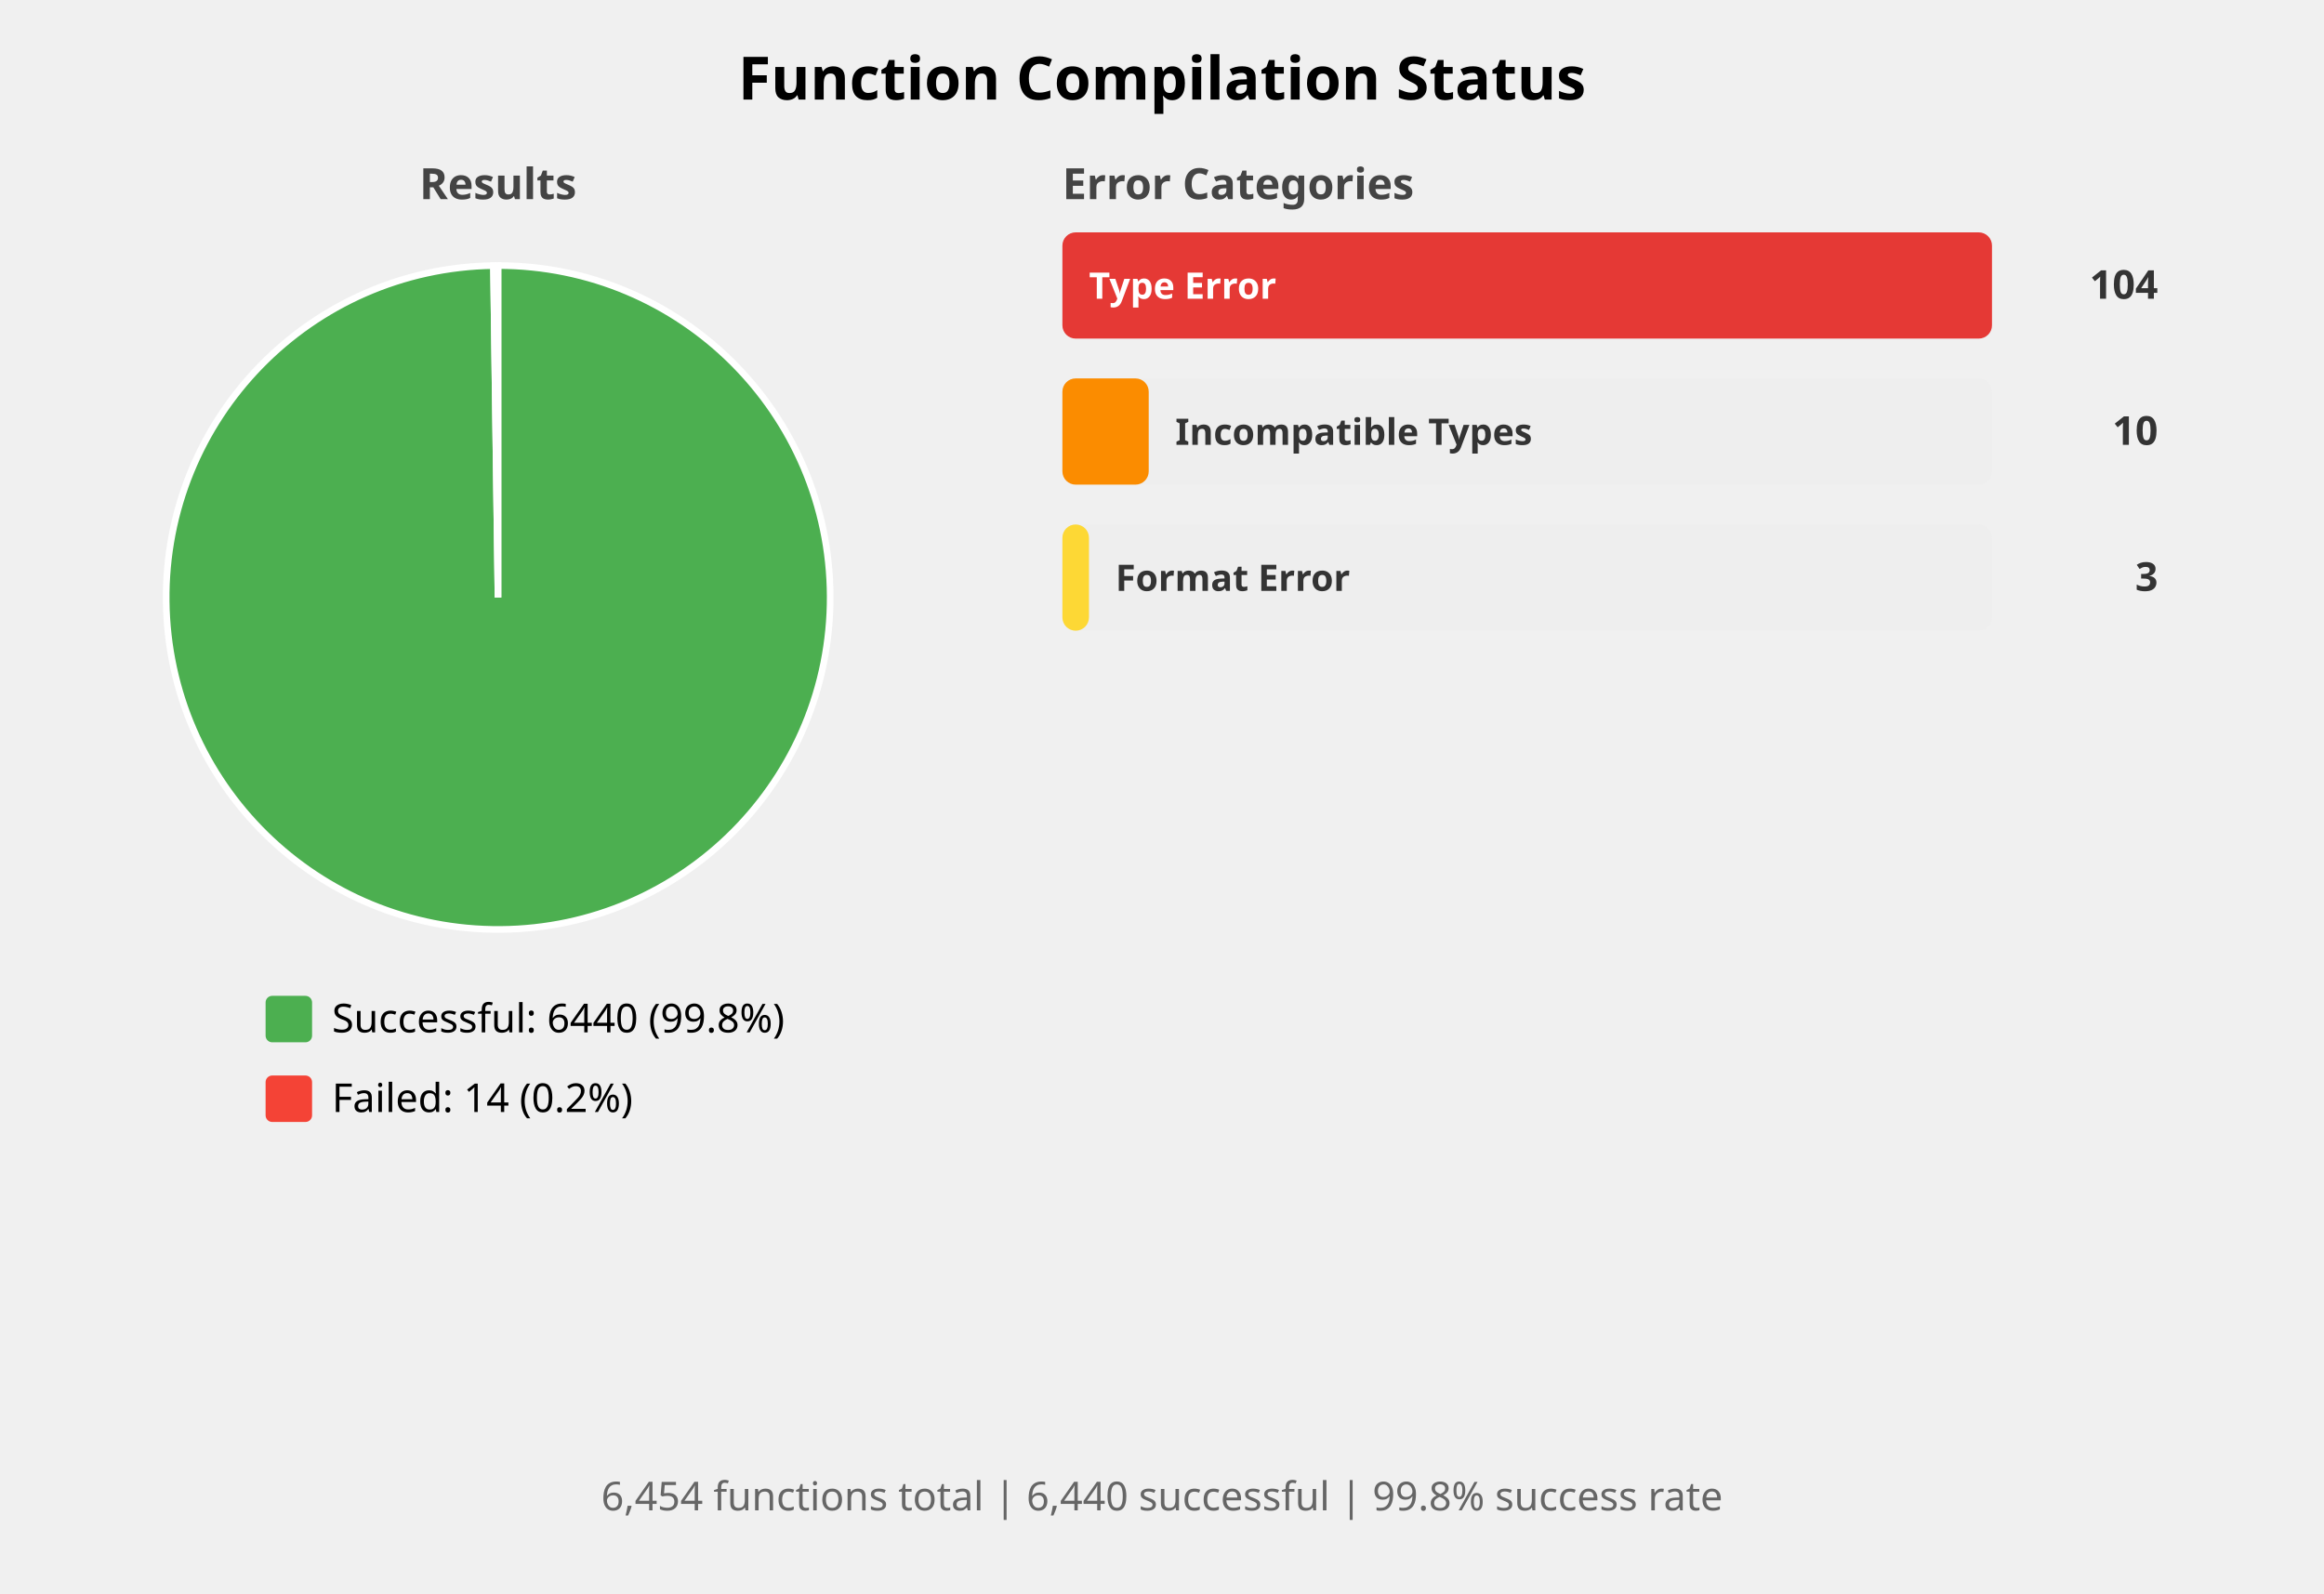
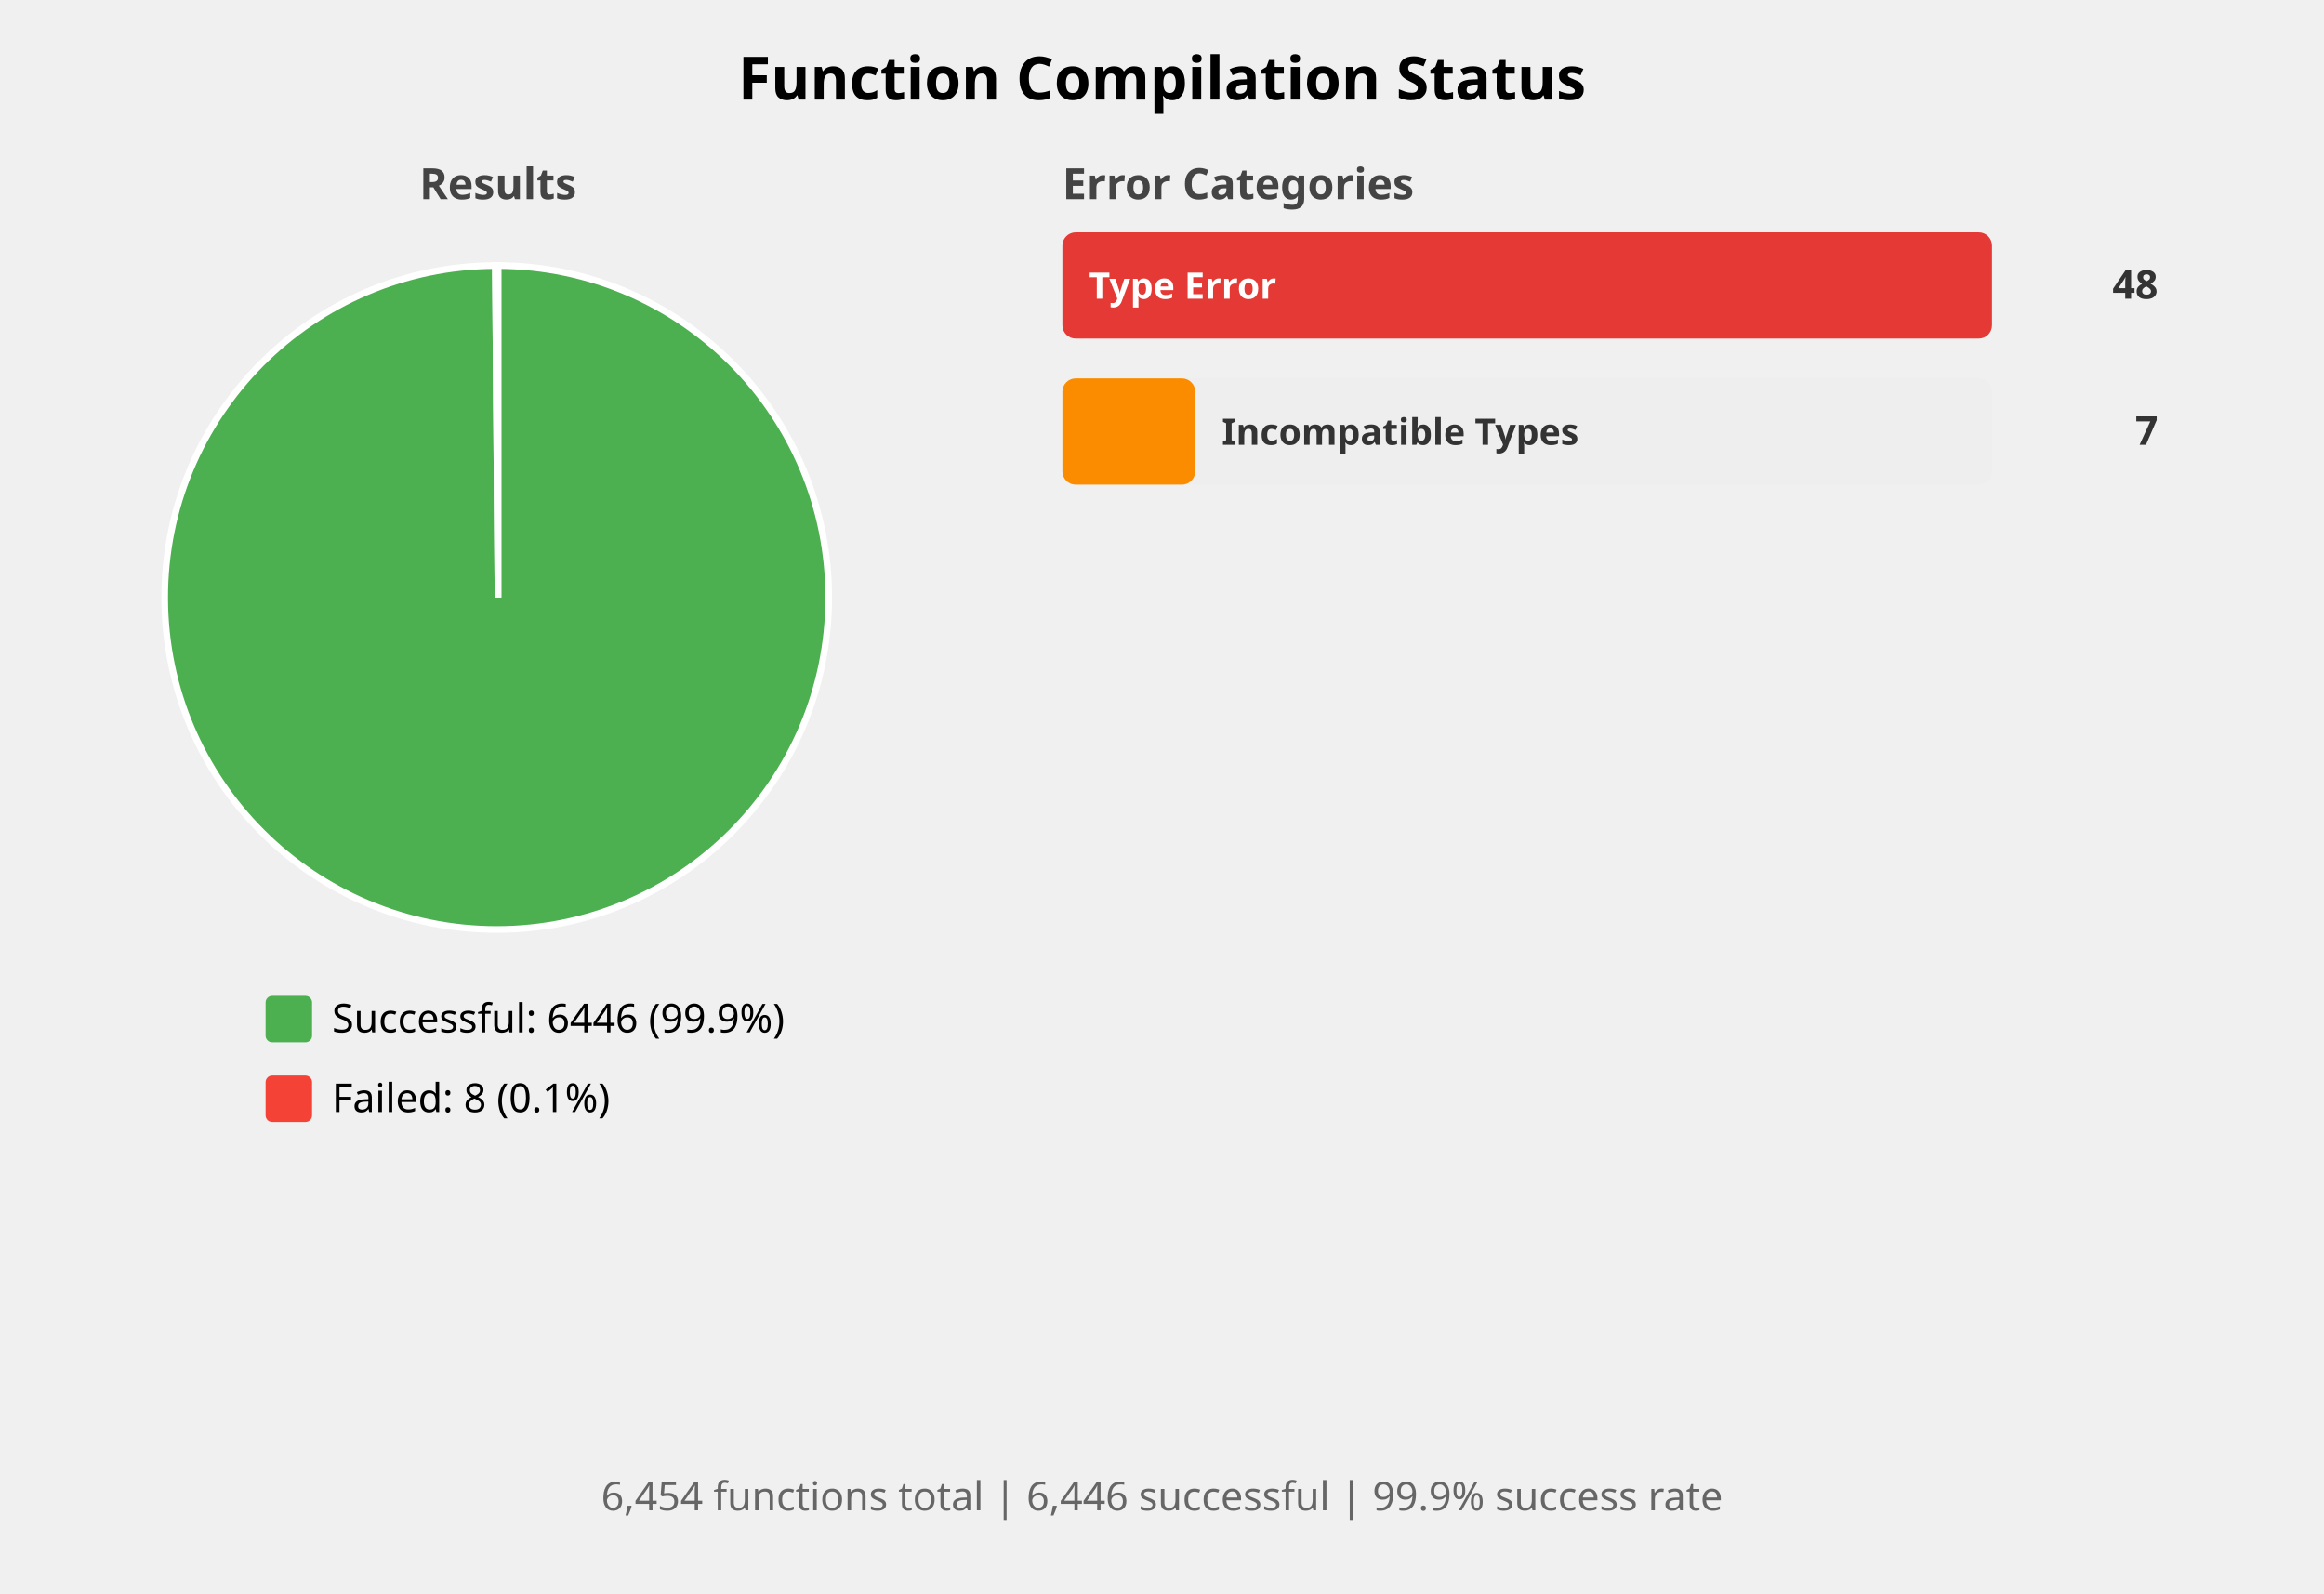
<svg xmlns="http://www.w3.org/2000/svg" width="700" height="480" viewBox="0 0 700 480">
  <style>
    .title { font: bold 18px sans-serif; }
    .subtitle { font: bold 13px sans-serif; fill: #444; }
    .label { font: 12px sans-serif; }
    .bar-label { font: bold 11px sans-serif; fill: white; }
    .bar-label-dark { font: bold 11px sans-serif; fill: #333; }
    .count { font: bold 12px sans-serif; fill: #333; }
    .summary { font: 12px sans-serif; fill: #666; }
  </style>
  <rect width="100%%" height="100%%" fill="white" />
  <text x="350" y="30" class="title" text-anchor="middle">Function Compilation Status</text>
  <text x="150" y="60" class="subtitle" text-anchor="middle">Results</text>
-   <path d="M 150,180 L 150.00,80.00 A 100,100 0 1,1 148.64,80.01 Z" fill="#4CAF50" stroke="white" stroke-width="2" />
-   <path d="M 150,180 L 148.64,80.01 A 100,100 0 0,1 150.00,80.00 Z" fill="#F44336" stroke="white" stroke-width="2" />
+   <path d="M 150,180 L 150.00,80.00 A 100,100 0 1,1 149.22,80.00 Z" fill="#4CAF50" stroke="white" stroke-width="2" />
+   <path d="M 150,180 L 149.22,80.00 A 100,100 0 0,1 150.00,80.00 Z" fill="#F44336" stroke="white" stroke-width="2" />
  <rect x="80" y="300" width="14" height="14" fill="#4CAF50" rx="2" />
-   <text x="100" y="311" class="label">Successful: 6440 (99.8%)</text>
+   <text x="100" y="311" class="label">Successful: 6446 (99.9%)</text>
  <rect x="80" y="324" width="14" height="14" fill="#F44336" rx="2" />
-   <text x="100" y="335" class="label">Failed: 14 (0.2%)</text>
+   <text x="100" y="335" class="label">Failed: 8 (0.1%)</text>
  <text x="320" y="60" class="subtitle">Error Categories</text>
  <rect x="320" y="70" width="280" height="32" fill="#EEEEEE" rx="4" />
  <rect x="320" y="70" width="280" height="32" fill="#E53935" rx="4" />
  <text x="328" y="90" class="bar-label">Type Error</text>
-   <text x="650" y="90" class="count" text-anchor="end">104</text>
+   <text x="650" y="90" class="count" text-anchor="end">48</text>
  <rect x="320" y="114" width="280" height="32" fill="#EEEEEE" rx="4" />
-   <rect x="320" y="114" width="26" height="32" fill="#FB8C00" rx="4" />
-   <text x="354" y="134" class="bar-label-dark">Incompatible Types</text>
-   <text x="650" y="134" class="count" text-anchor="end">10</text>
-   <rect x="320" y="158" width="280" height="32" fill="#EEEEEE" rx="4" />
-   <rect x="320" y="158" width="8" height="32" fill="#FDD835" rx="4" />
-   <text x="336" y="178" class="bar-label-dark">Format Error</text>
-   <text x="650" y="178" class="count" text-anchor="end">3</text>
+   <rect x="320" y="114" width="40" height="32" fill="#FB8C00" rx="4" />
+   <text x="368" y="134" class="bar-label-dark">Incompatible Types</text>
+   <text x="650" y="134" class="count" text-anchor="end">7</text>
  <text x="350" y="455" class="summary" text-anchor="middle">
-     6,454 functions total | 6,440 successful | 99.8% success rate
+     6,454 functions total | 6,446 successful | 99.9% success rate
  </text>
</svg>
